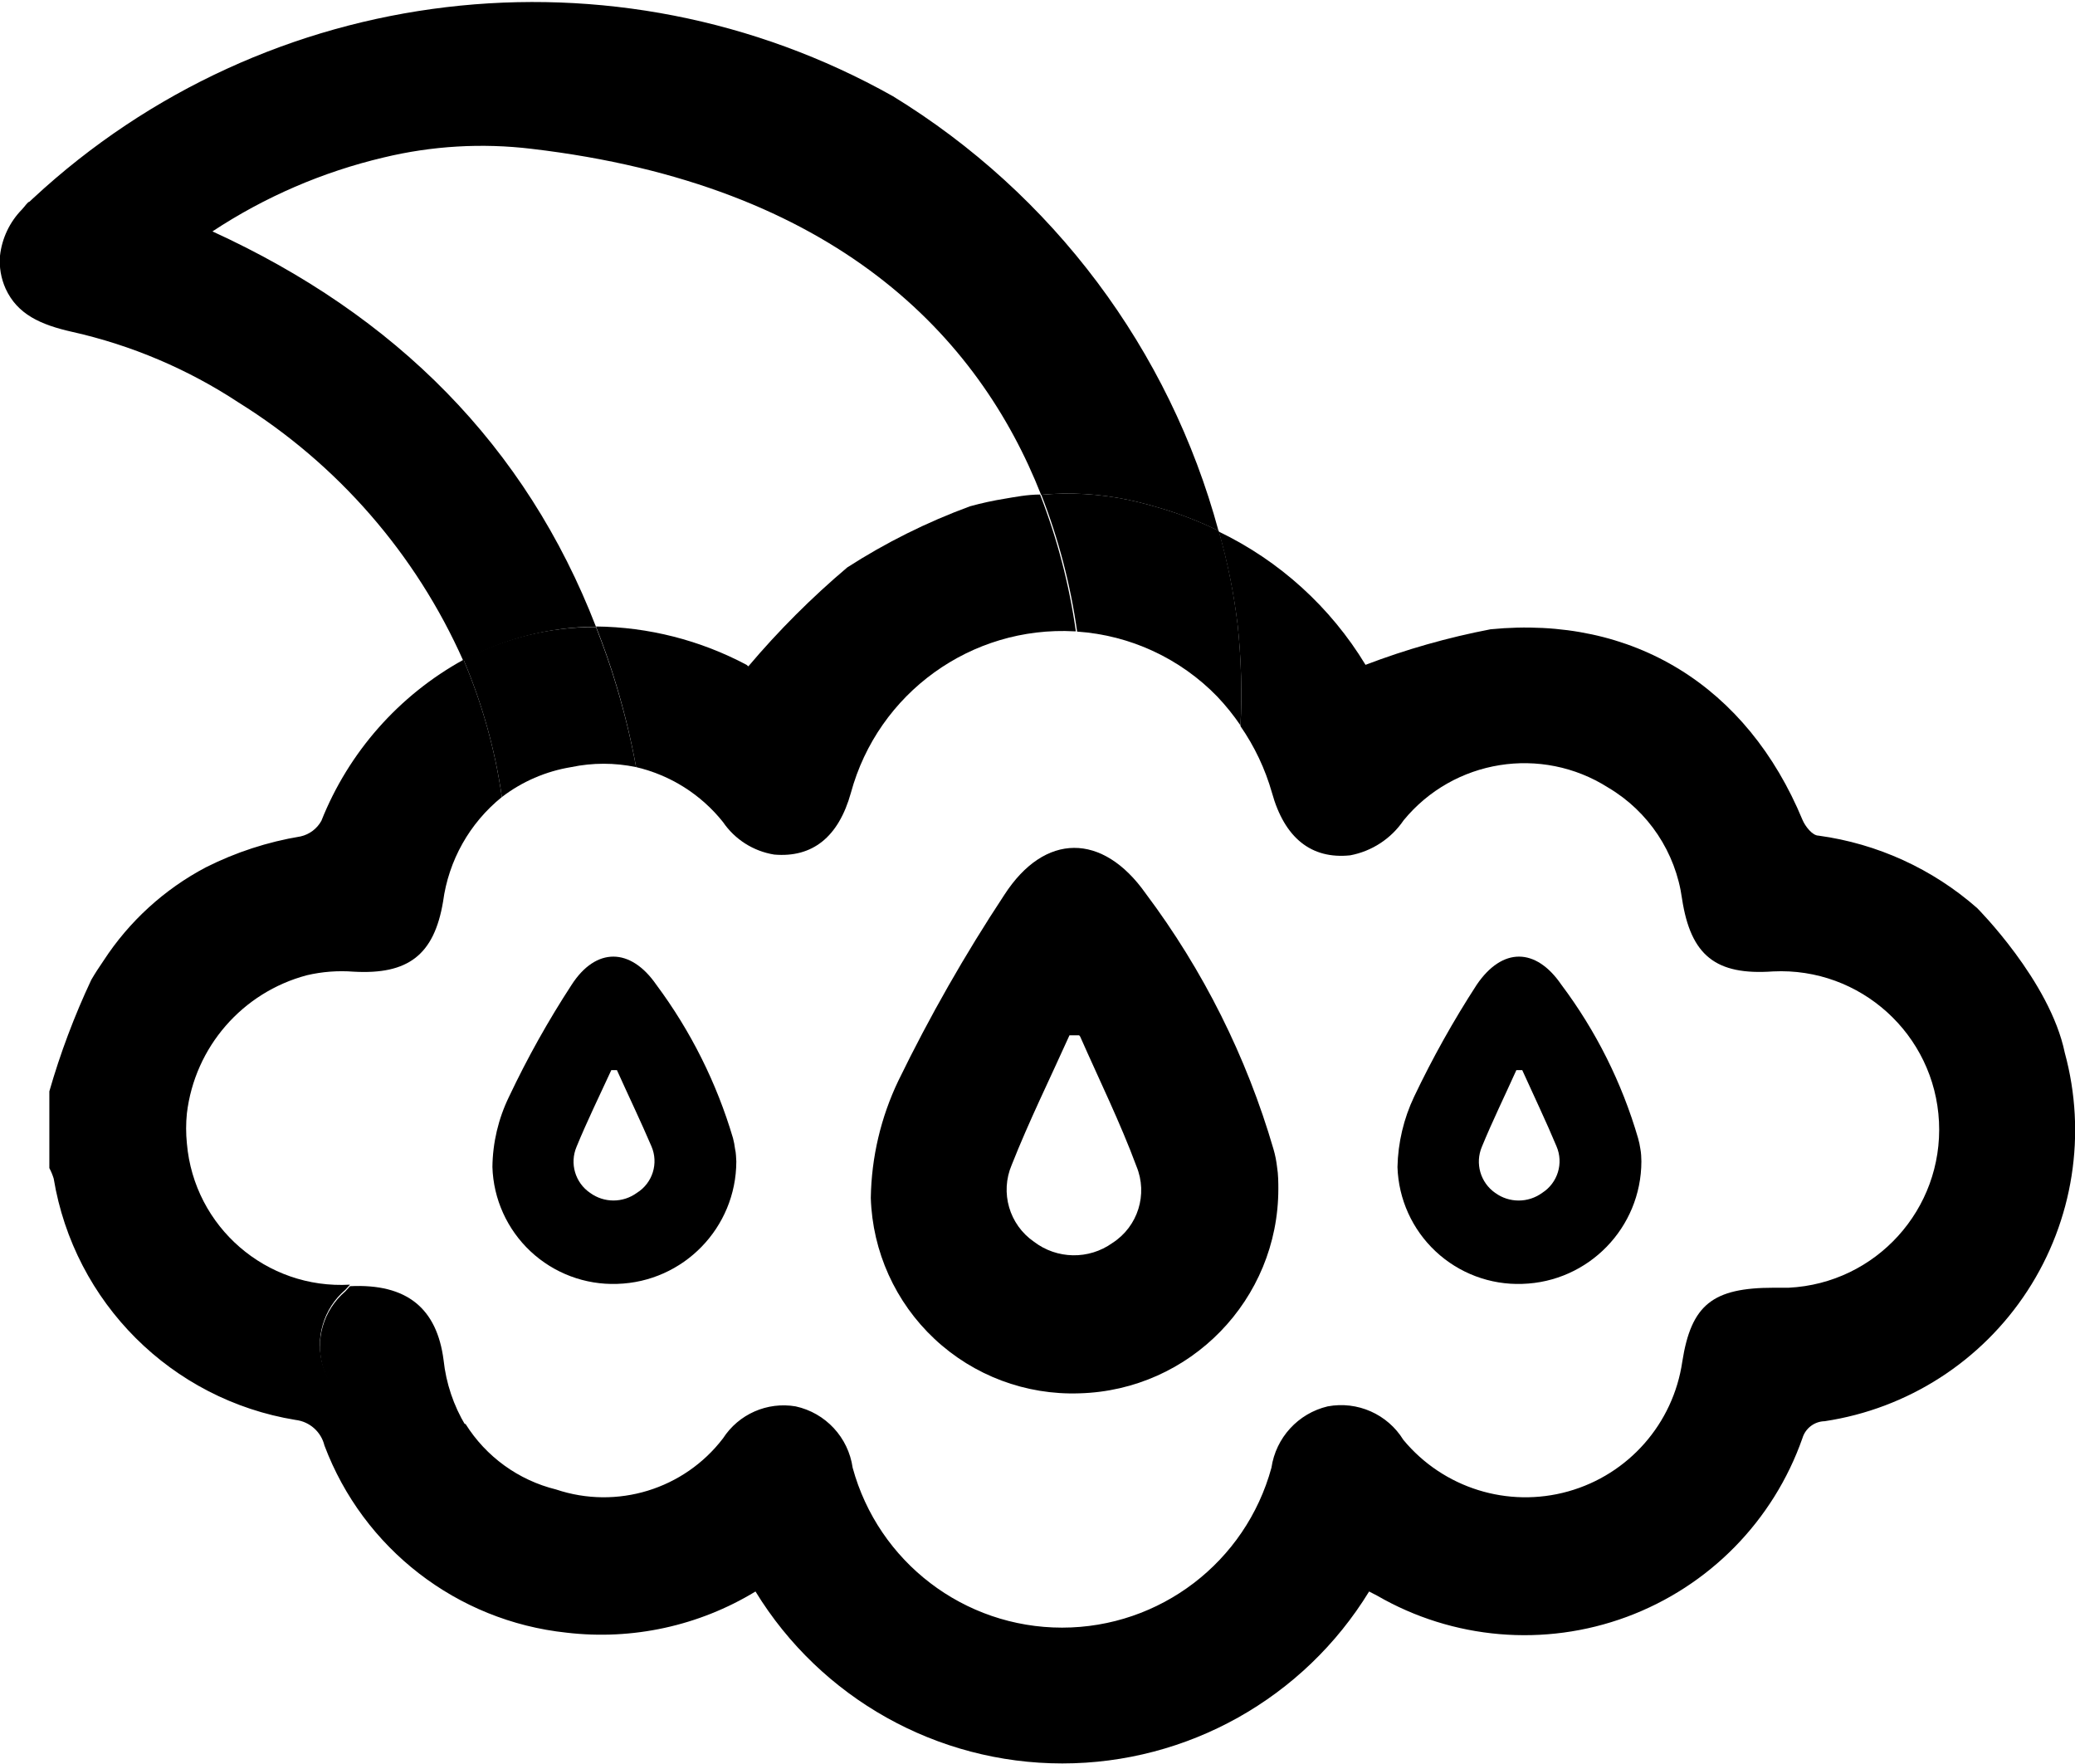
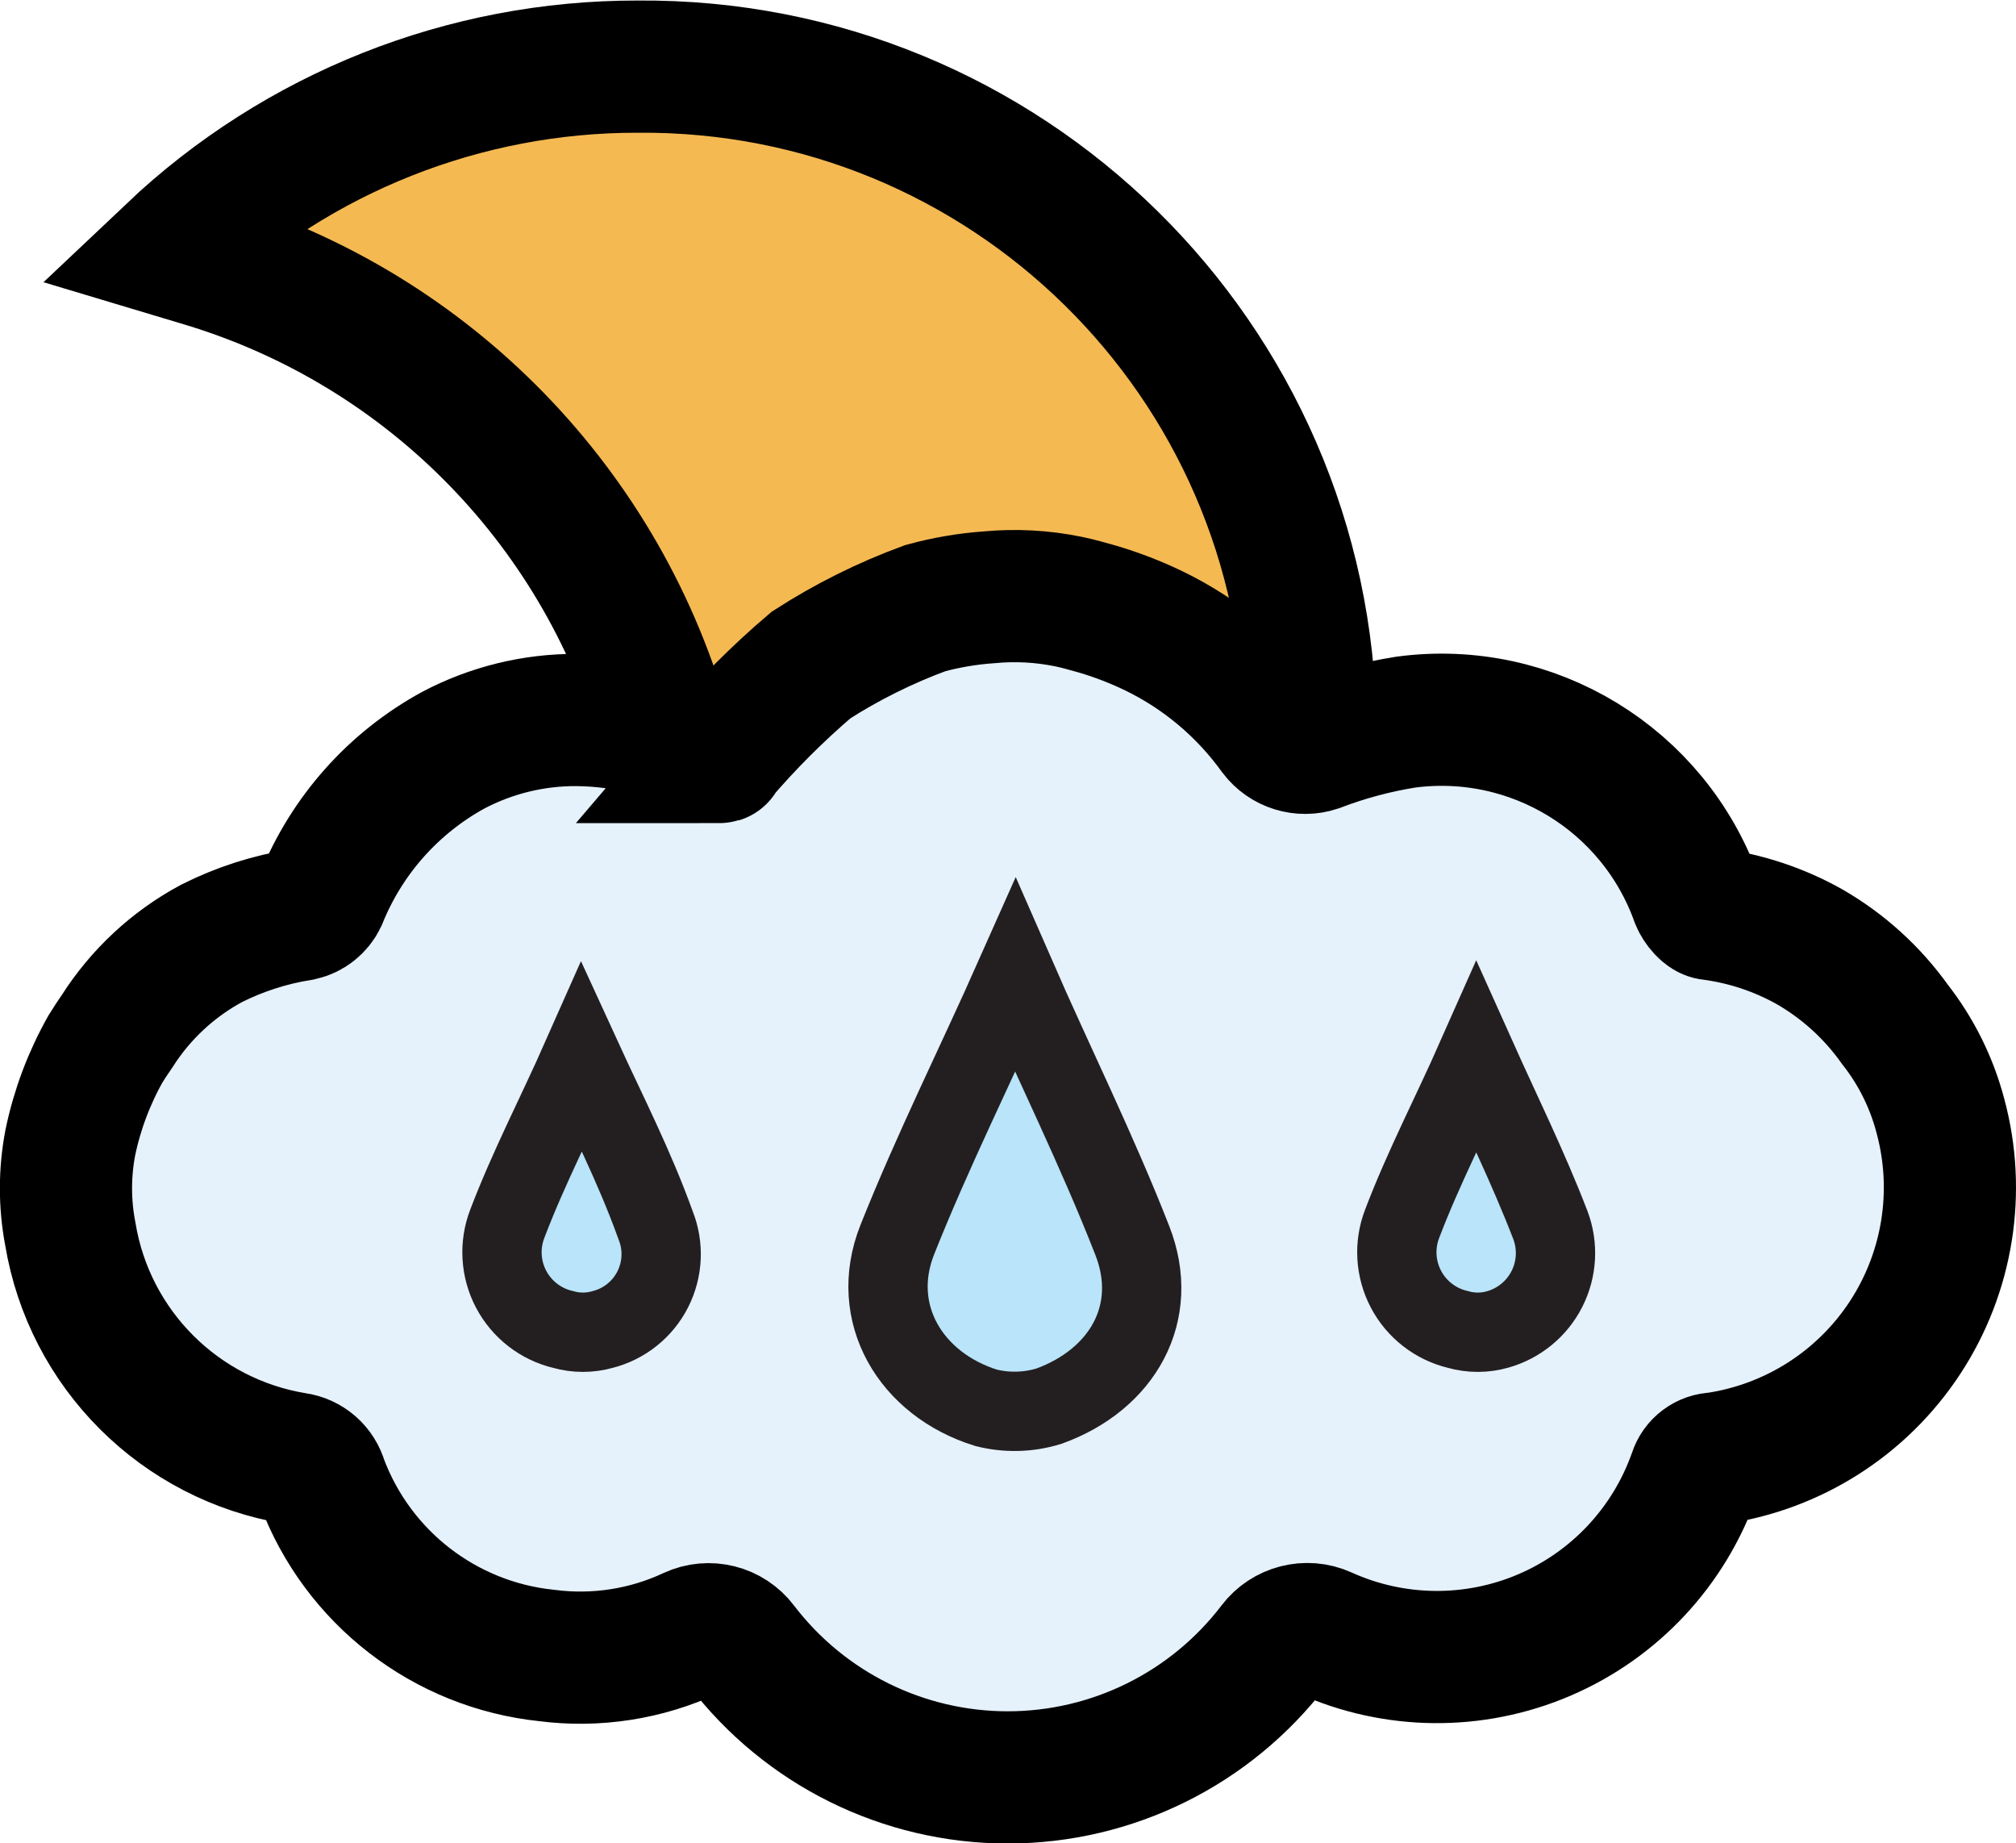
- <svg xmlns="http://www.w3.org/2000/svg" viewBox="0 0 81.16 68.97">
+ <svg xmlns="http://www.w3.org/2000/svg" viewBox="0 0 76.26 69.69">
  <defs>
-     <style>.cls-1{fill:none;}</style>
+     <style>.cls-1{fill:#e5f1fb;}.cls-2{fill:#f5b952;}.cls-3{fill:none;stroke:#000;stroke-width:5px;}.cls-3,.cls-4{stroke-miterlimit:10;}.cls-4{fill:#b9e4fa;stroke:#231f20;stroke-width:3px;}</style>
  </defs>
  <g id="Layer_2" data-name="Layer 2">
    <g id="Layer_1-2" data-name="Layer 1">
-       <path class="cls-1" d="M19.63,31.16a6.33,6.33,0,0,0-2.3,4.09C17,37.34,16,38.11,13.83,38a6,6,0,0,0-1.84.15A6.37,6.37,0,0,0,7.26,43.6a5.82,5.82,0,0,0,0,1.18,6.05,6.05,0,0,0,6.38,5.52h0a21.94,21.94,0,0,0,6.1-13A27.35,27.35,0,0,0,19.63,31.16Z" />
-       <path class="cls-1" d="M20.57,50.4A19.93,19.93,0,0,0,28.4,49C38,45.31,43.56,35.13,42.17,25c0-.09,0-.17,0-.25h-.05A8.58,8.58,0,0,0,33.33,31c-.48,1.72-1.5,2.54-3,2.41a3,3,0,0,1-2-1.27A6.13,6.13,0,0,0,24.88,30C26.2,37.16,24.62,44,20.57,50.4Z" />
-       <path class="cls-1" d="M18.21,55.73a5.82,5.82,0,0,0,3.54,2.56,5.87,5.87,0,0,0,6.53-2A2.82,2.82,0,0,1,31.12,55a2.87,2.87,0,0,1,2.23,2.36,8.49,8.49,0,0,0,16.38,0,2.9,2.9,0,0,1,2.2-2.4,2.86,2.86,0,0,1,2.91,1.28,6.2,6.2,0,0,0,10.91-3.06c.35-2.23,1.19-2.94,3.58-2.89.1,0,.34,0,.58,0A6.19,6.19,0,1,0,69.3,38c-2.24.16-3.22-.62-3.56-2.84a6,6,0,0,0-2.89-4.35,6.11,6.11,0,0,0-8,1.28,3.25,3.25,0,0,1-2.09,1.37c-1.52.16-2.57-.68-3.06-2.45a8.78,8.78,0,0,0-1.23-2.6c-.33,6.58-3.05,13.91-7.28,18.07C34.86,53.33,27.17,56.39,18.21,55.73Z" />
-       <path class="cls-1" d="M29.32,26.07a32.88,32.88,0,0,1,3.87-3.87A24.43,24.43,0,0,1,38,19.81a12.72,12.72,0,0,1,1.38-.3c.39-.06.86-.12,1.36-.16-2.43-6.18-8-12.13-19.93-13.53A16.35,16.35,0,0,0,15,6.16,20.83,20.83,0,0,0,8.26,9.05c7.22,3.28,12.31,8.38,15.05,15.46A12.84,12.84,0,0,1,29.2,26Z" />
-       <path d="M23.31,24.51c-2.74-7.08-7.83-12.18-15-15.46A20.83,20.83,0,0,1,15,6.16a16.35,16.35,0,0,1,5.79-.34c11.92,1.4,17.5,7.35,19.93,13.53a11.5,11.5,0,0,1,3.37.19c.43.09.84.2,1.25.32a14.32,14.32,0,0,1,2.32.9,28.73,28.73,0,0,0-12.74-17,28.74,28.74,0,0,0-33.63,4l-.14.13c-.06,0-.17.17-.29.3A3.07,3.07,0,0,0,0,10a2.61,2.61,0,0,0,.22,1.29c.46,1,1.36,1.41,2.61,1.69a19.66,19.66,0,0,1,6.5,2.76,22.79,22.79,0,0,1,8.79,10.1A11,11,0,0,1,23.31,24.51Z" />
-       <path d="M80.76,41.17c-.58-2.81-3.43-5.66-3.43-5.66a11.82,11.82,0,0,0-6.2-2.83c-.24,0-.52-.36-.63-.62-2.16-5.21-6.61-8-12.2-7.45A29.1,29.1,0,0,0,53.41,26a13.61,13.61,0,0,0-5.74-5.21,23.28,23.28,0,0,1,.74,3.68,25.45,25.45,0,0,1,.11,3.93A8.78,8.78,0,0,1,49.75,31c.49,1.77,1.54,2.61,3.06,2.45a3.25,3.25,0,0,0,2.09-1.37,6.11,6.11,0,0,1,8-1.28,6,6,0,0,1,2.89,4.35c.34,2.22,1.32,3,3.56,2.84a6.19,6.19,0,1,1,.61,12.37c-.24,0-.48,0-.58,0-2.39,0-3.23.66-3.58,2.89a6.2,6.2,0,0,1-10.91,3.06A2.86,2.86,0,0,0,51.93,55a2.9,2.9,0,0,0-2.2,2.4,8.49,8.49,0,0,1-16.38,0A2.87,2.87,0,0,0,31.12,55a2.82,2.82,0,0,0-2.84,1.25,5.87,5.87,0,0,1-6.53,2,5.82,5.82,0,0,1-3.54-2.56c-1-.08-2.06-.19-3.12-.36a2.76,2.76,0,0,1-2.45-1.89,2.83,2.83,0,0,1,.87-3l.18-.2h0a6.05,6.05,0,0,1-6.38-5.52,5.82,5.82,0,0,1,0-1.18A6.37,6.37,0,0,1,12,38.14,6,6,0,0,1,13.83,38c2.13.12,3.15-.65,3.5-2.74a6.33,6.33,0,0,1,2.3-4.09,21.54,21.54,0,0,0-1.5-5.37,12.44,12.44,0,0,0-5.56,6.3,1.24,1.24,0,0,1-.81.61,12.93,12.93,0,0,0-3.71,1.21,10.77,10.77,0,0,0-4,3.65c-.17.25-.33.49-.48.75a29.19,29.19,0,0,0-1.64,4.36v3a2.37,2.37,0,0,1,.17.41,11.46,11.46,0,0,0,9.46,9.44,1.32,1.32,0,0,1,1.13,1,11.4,11.4,0,0,0,9.47,7.32,11.61,11.61,0,0,0,7.39-1.61,14.07,14.07,0,0,0,24,0l.31.16A11.52,11.52,0,0,0,70.5,56.24a.93.93,0,0,1,.87-.66A11.51,11.51,0,0,0,80.76,41.17Z" />
-       <path d="M28.28,32.15a3,3,0,0,0,2,1.27c1.5.13,2.52-.69,3-2.41a8.58,8.58,0,0,1,8.75-6.32h.05a23.92,23.92,0,0,0-1.4-5.35c-.5,0-1,.1-1.36.16a12.72,12.72,0,0,0-1.38.3,24.43,24.43,0,0,0-4.8,2.39,32.88,32.88,0,0,0-3.87,3.87L29.2,26a12.84,12.84,0,0,0-5.89-1.5c.3.77.58,1.55.82,2.37A29.86,29.86,0,0,1,24.88,30,6.13,6.13,0,0,1,28.28,32.15Z" />
-       <path d="M22.34,30a6.19,6.19,0,0,1,2.54,0,29.86,29.86,0,0,0-.75-3.11c-.24-.82-.52-1.6-.82-2.37a11,11,0,0,0-5.18,1.28,21.54,21.54,0,0,1,1.5,5.37A6.08,6.08,0,0,1,22.34,30Z" />
-       <path d="M13.69,50.3l-.18.2a2.83,2.83,0,0,0-.87,3,2.76,2.76,0,0,0,2.45,1.89c1.06.17,2.09.28,3.12.36a6.26,6.26,0,0,1-.86-2.56C17.09,51.18,15.93,50.19,13.69,50.3Z" />
-       <path d="M44.1,19.54a11.5,11.5,0,0,0-3.37-.19,23.92,23.92,0,0,1,1.4,5.35,8.44,8.44,0,0,1,5.48,2.54,9,9,0,0,1,.91,1.13,25.45,25.45,0,0,0-.11-3.93,23.28,23.28,0,0,0-.74-3.68,14.32,14.32,0,0,0-2.32-.9C44.94,19.74,44.53,19.63,44.1,19.54Z" />
-       <path d="M50,46.49a8,8,0,0,1-7.78,8,7.89,7.89,0,0,1-8.16-7.64,11,11,0,0,1,1.08-4.59A64.11,64.11,0,0,1,39.28,35c1.58-2.45,3.85-2.44,5.53-.06a31.23,31.23,0,0,1,5,10,4.13,4.13,0,0,1,.14.7C50,45.93,50,46.29,50,46.49Zm-7.79-6h-.38c-.76,1.69-1.58,3.35-2.26,5.07a2.47,2.47,0,0,0,.87,3,2.58,2.58,0,0,0,3.07.05,2.45,2.45,0,0,0,.94-3C43.82,43.91,43,42.24,42.25,40.54Z" />
-       <path d="M64.2,45.42a4.8,4.8,0,0,1-4.66,4.79,4.72,4.72,0,0,1-4.88-4.57,6.76,6.76,0,0,1,.65-2.75,38.29,38.29,0,0,1,2.45-4.38c1-1.47,2.31-1.46,3.31,0a18.71,18.71,0,0,1,3,6,3.15,3.15,0,0,1,.09.42C64.19,45.08,64.2,45.29,64.2,45.42Zm-4.66-3.57h-.23c-.45,1-.94,2-1.35,3a1.49,1.49,0,0,0,.52,1.8,1.56,1.56,0,0,0,1.84,0,1.47,1.47,0,0,0,.56-1.82C60.48,43.87,60,42.87,59.54,41.85Z" />
-       <path d="M28.8,45.42a4.8,4.8,0,0,1-4.66,4.79,4.72,4.72,0,0,1-4.88-4.57,6.45,6.45,0,0,1,.65-2.75,36.83,36.83,0,0,1,2.45-4.38c.95-1.47,2.3-1.46,3.31,0a19.13,19.13,0,0,1,3,6,3.1,3.1,0,0,1,.08.42C28.79,45.08,28.79,45.29,28.8,45.42Zm-4.67-3.57h-.22c-.46,1-.95,2-1.36,3a1.48,1.48,0,0,0,.53,1.8,1.55,1.55,0,0,0,1.83,0,1.46,1.46,0,0,0,.57-1.82C25.07,43.87,24.59,42.87,24.13,41.85Z" />
+       <path class="cls-1" d="M73.41,42.43a10.14,10.14,0,0,0-1.94-3.8A9.7,9.7,0,0,0,69,36.32a10.61,10.61,0,0,0-4.21-1.57c-.21,0-.46-.32-.56-.55a10.27,10.27,0,0,0-10.94-6.76,18.22,18.22,0,0,0-3.62,1A1.09,1.09,0,0,1,48.46,28a12.34,12.34,0,0,0-4.7-4.05,13.12,13.12,0,0,0-2.09-.81c-.37-.11-.74-.22-1.12-.3a10.57,10.57,0,0,0-3-.18,12.17,12.17,0,0,0-1.22.14,11.56,11.56,0,0,0-1.18.24l-.13.05a21.36,21.36,0,0,0-4.26,2.1,30,30,0,0,0-3.5,3.46l-.1-.05a11.56,11.56,0,0,0-5.29-1.38,9.84,9.84,0,0,0-4.66,1.13,11,11,0,0,0-4.83,5.2A2.25,2.25,0,0,1,11,34.6a11.2,11.2,0,0,0-2.89,1,9.67,9.67,0,0,0-3.63,3.26c-.14.22-.29.44-.43.67a12.18,12.18,0,0,0-1.35,3.53,9.31,9.31,0,0,0,0,3.47,10.32,10.32,0,0,0,8.47,8.53,1.16,1.16,0,0,1,1,.87,10.22,10.22,0,0,0,8.48,6.62,10,10,0,0,0,5.85-1,1,1,0,0,1,1.28.33A12.66,12.66,0,0,0,48.38,62a1,1,0,0,1,1.28-.33,10.33,10.33,0,0,0,14.46-5.71.84.84,0,0,1,.79-.59A10.35,10.35,0,0,0,73.41,42.43Z" />
+       <path class="cls-2" d="M25.34,26.66c2.34-.46,4.67-1,7-1.48,4.81-1.07,9.77-1.1,14.56-2.15.3-.06.59-.11.87-.14A25.59,25.59,0,0,0,5.12,9.28l1.19.36C18.25,13.27,25.58,18.7,25.34,26.66Z" />
+       <path class="cls-3" d="M49.57,28.3c0-.26,0-.52,0-.78a25.24,25.24,0,0,0-25.45-25,25.57,25.57,0,0,0-17.62,7l1.2.36a25.89,25.89,0,0,1,17.52,18" />
+       <path class="cls-3" d="M73.4,42.2a9.53,9.53,0,0,0-1.72-3.46,10.24,10.24,0,0,0-3.24-2.94,10.36,10.36,0,0,0-3.7-1.23c-.21,0-.47-.33-.56-.55a10.25,10.25,0,0,0-11-6.71,16.79,16.79,0,0,0-3.36.9,1.42,1.42,0,0,1-1.58-.49,12.25,12.25,0,0,0-4.61-3.87,14.27,14.27,0,0,0-2.1-.81c-.36-.1-.73-.21-1.12-.29a10.17,10.17,0,0,0-3-.16A12.47,12.47,0,0,0,35,23a22,22,0,0,0-4.32,2.15,30.89,30.89,0,0,0-3.48,3.48c.09,0,0,0-.1-.05a11.43,11.43,0,0,0-5.3-1.35,9.9,9.9,0,0,0-4.65,1.14,11.16,11.16,0,0,0-5,5.62,1.12,1.12,0,0,1-.76.6A11.53,11.53,0,0,0,8,35.68,9.65,9.65,0,0,0,4.43,39c-.15.22-.3.44-.44.67a12.3,12.3,0,0,0-1.33,3.54,9.18,9.18,0,0,0,0,3.46,10.31,10.31,0,0,0,8.51,8.49,1.2,1.2,0,0,1,1,.87,10.21,10.21,0,0,0,8.51,6.58,9.91,9.91,0,0,0,5.47-.85,1.56,1.56,0,0,1,1.9.48,12.67,12.67,0,0,0,20.14,0,1.58,1.58,0,0,1,1.91-.49,10.32,10.32,0,0,0,14-6,.84.84,0,0,1,.79-.59A10.36,10.36,0,0,0,73.4,42.2Z" />
+       <path class="cls-4" d="M22,40c-.93,2.1-2,4.15-2.81,6.28a3,3,0,0,0,2.11,4,2.73,2.73,0,0,0,1.5,0,2.94,2.94,0,0,0,2-3.94C24,44.11,22.94,42.05,22,40Z" />
+       <path class="cls-4" d="M55.85,40c-.93,2.1-2,4.15-2.81,6.28a3,3,0,0,0,2.11,4,2.73,2.73,0,0,0,1.5,0,3,3,0,0,0,2-3.94C57.79,44.11,56.77,42.05,55.85,40Z" />
+       <path class="cls-4" d="M38.41,36.89c-1.48,3.33-3.12,6.61-4.47,10-1.1,2.78.51,5.46,3.35,6.35a4.41,4.41,0,0,0,2.39-.06c2.77-1,4.23-3.52,3.15-6.27C41.5,43.51,39.87,40.23,38.41,36.89Z" />
    </g>
  </g>
</svg>
